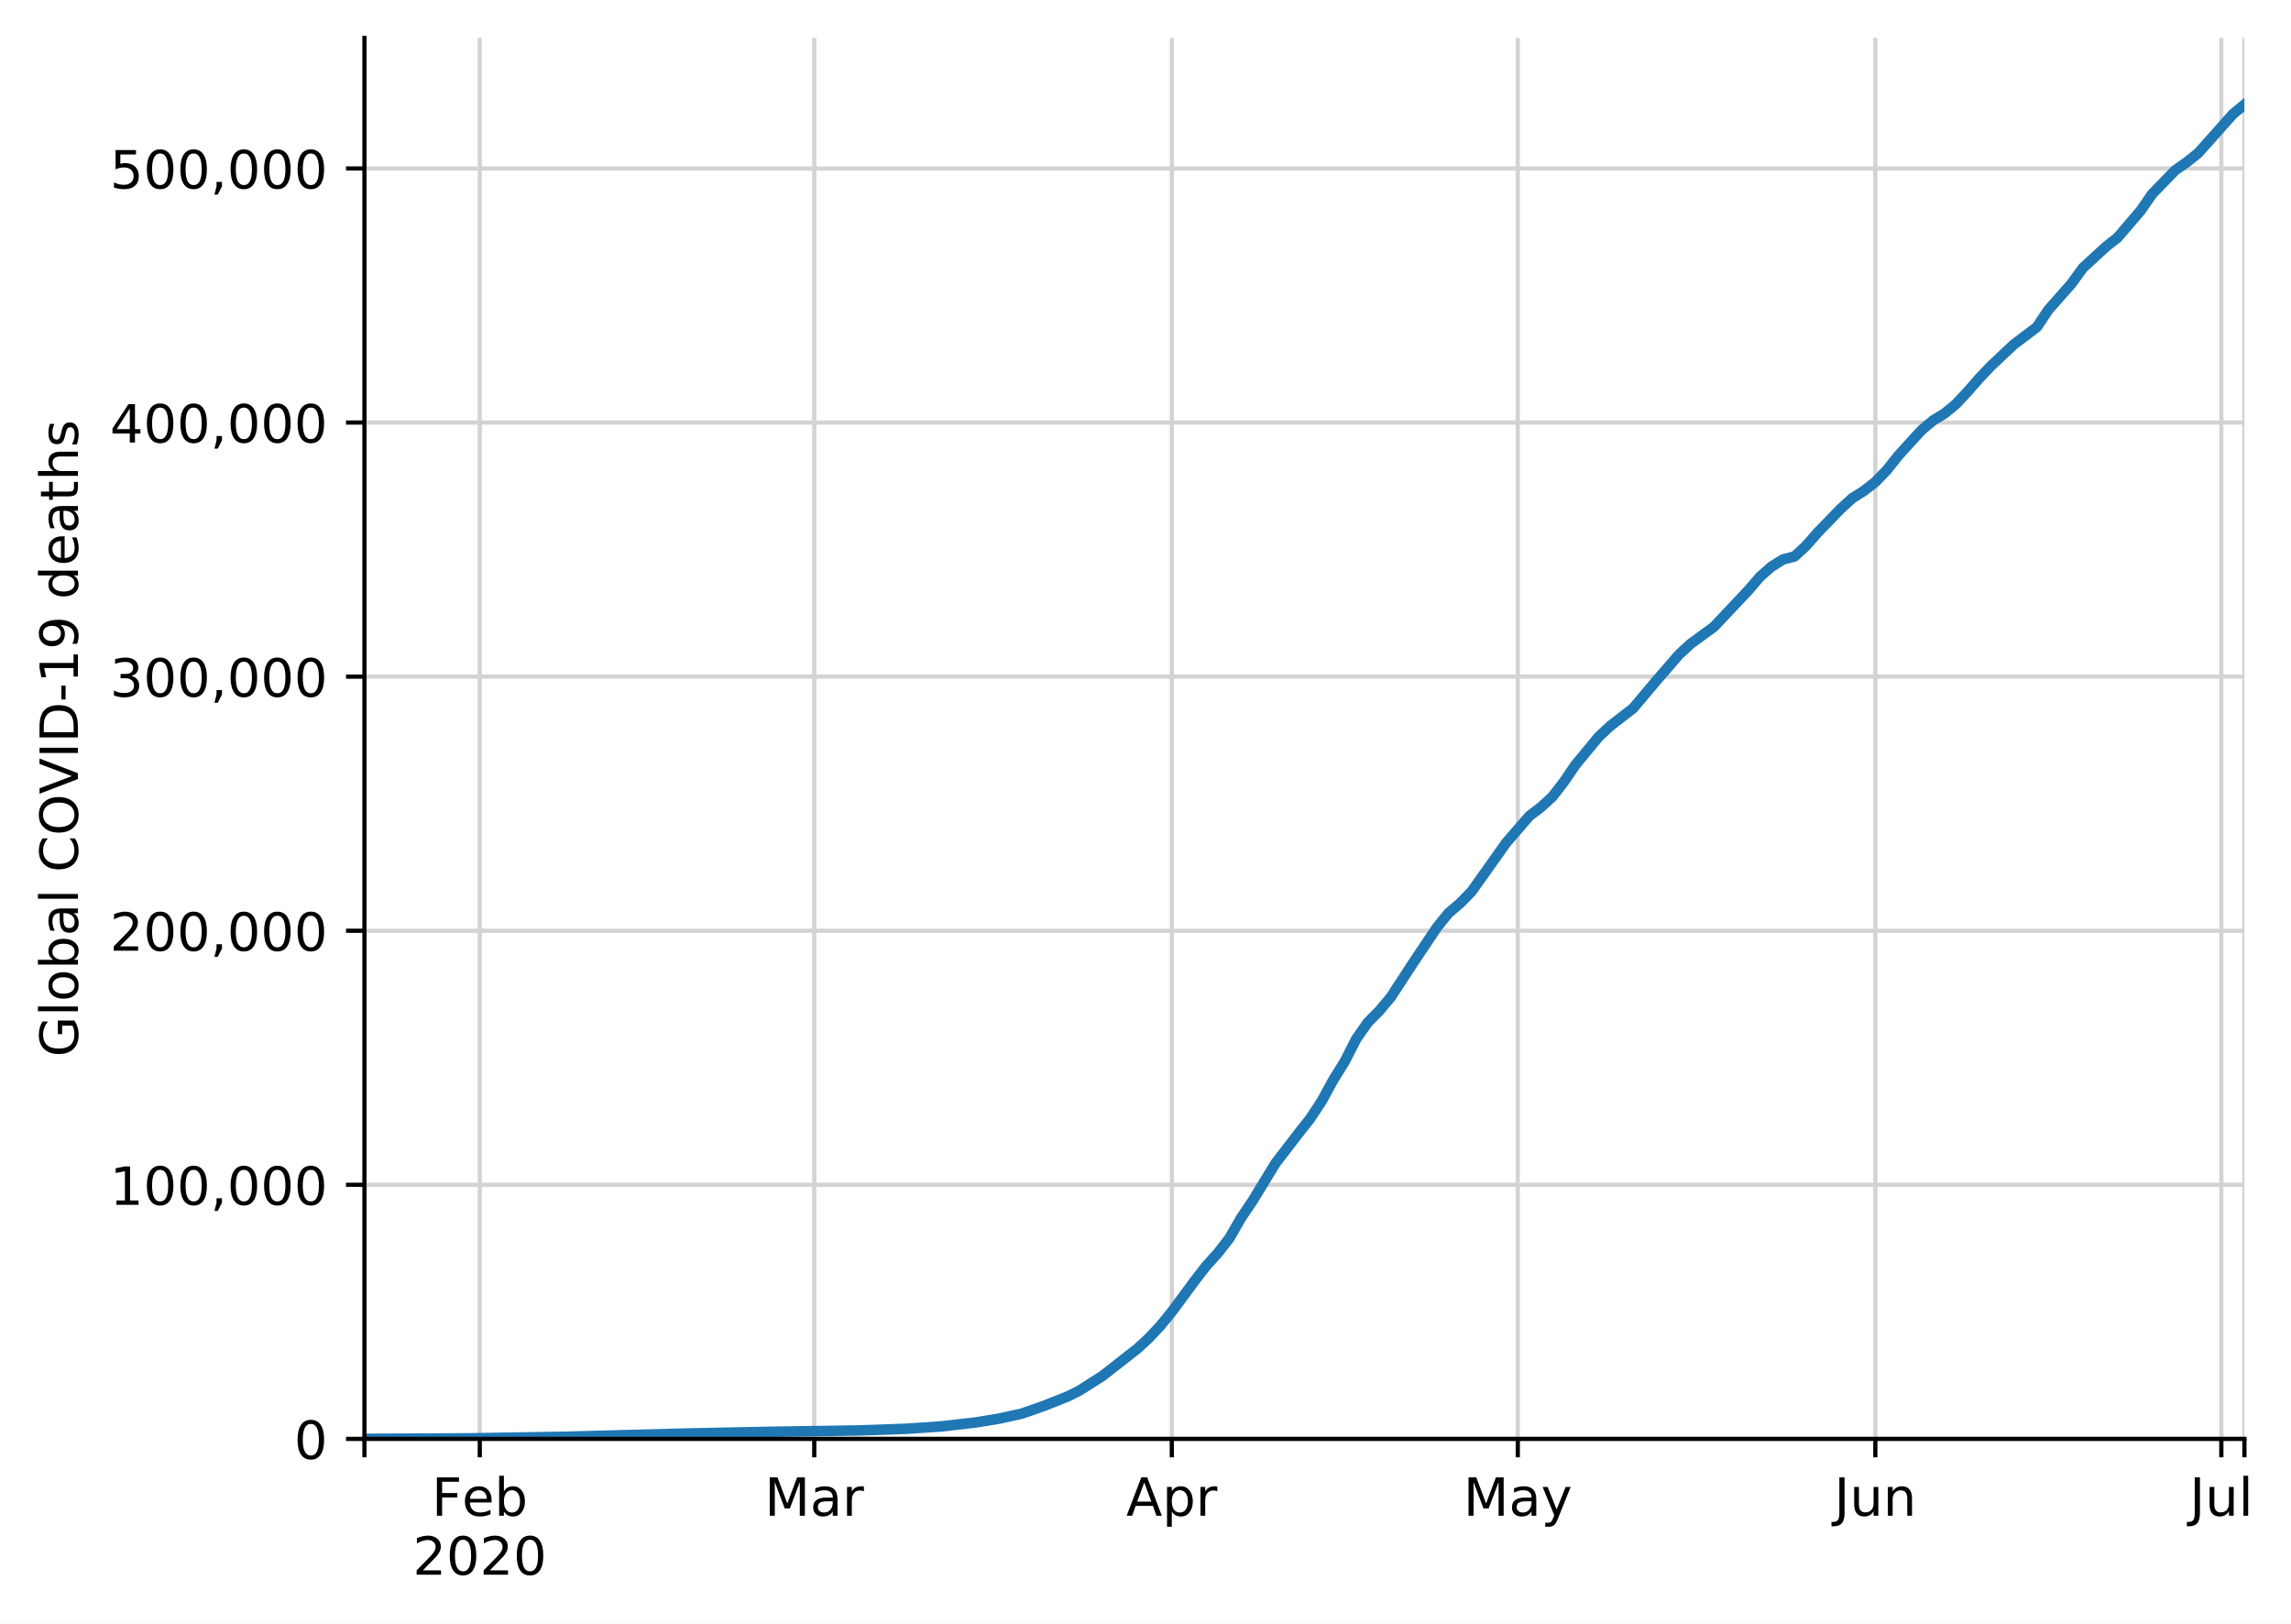
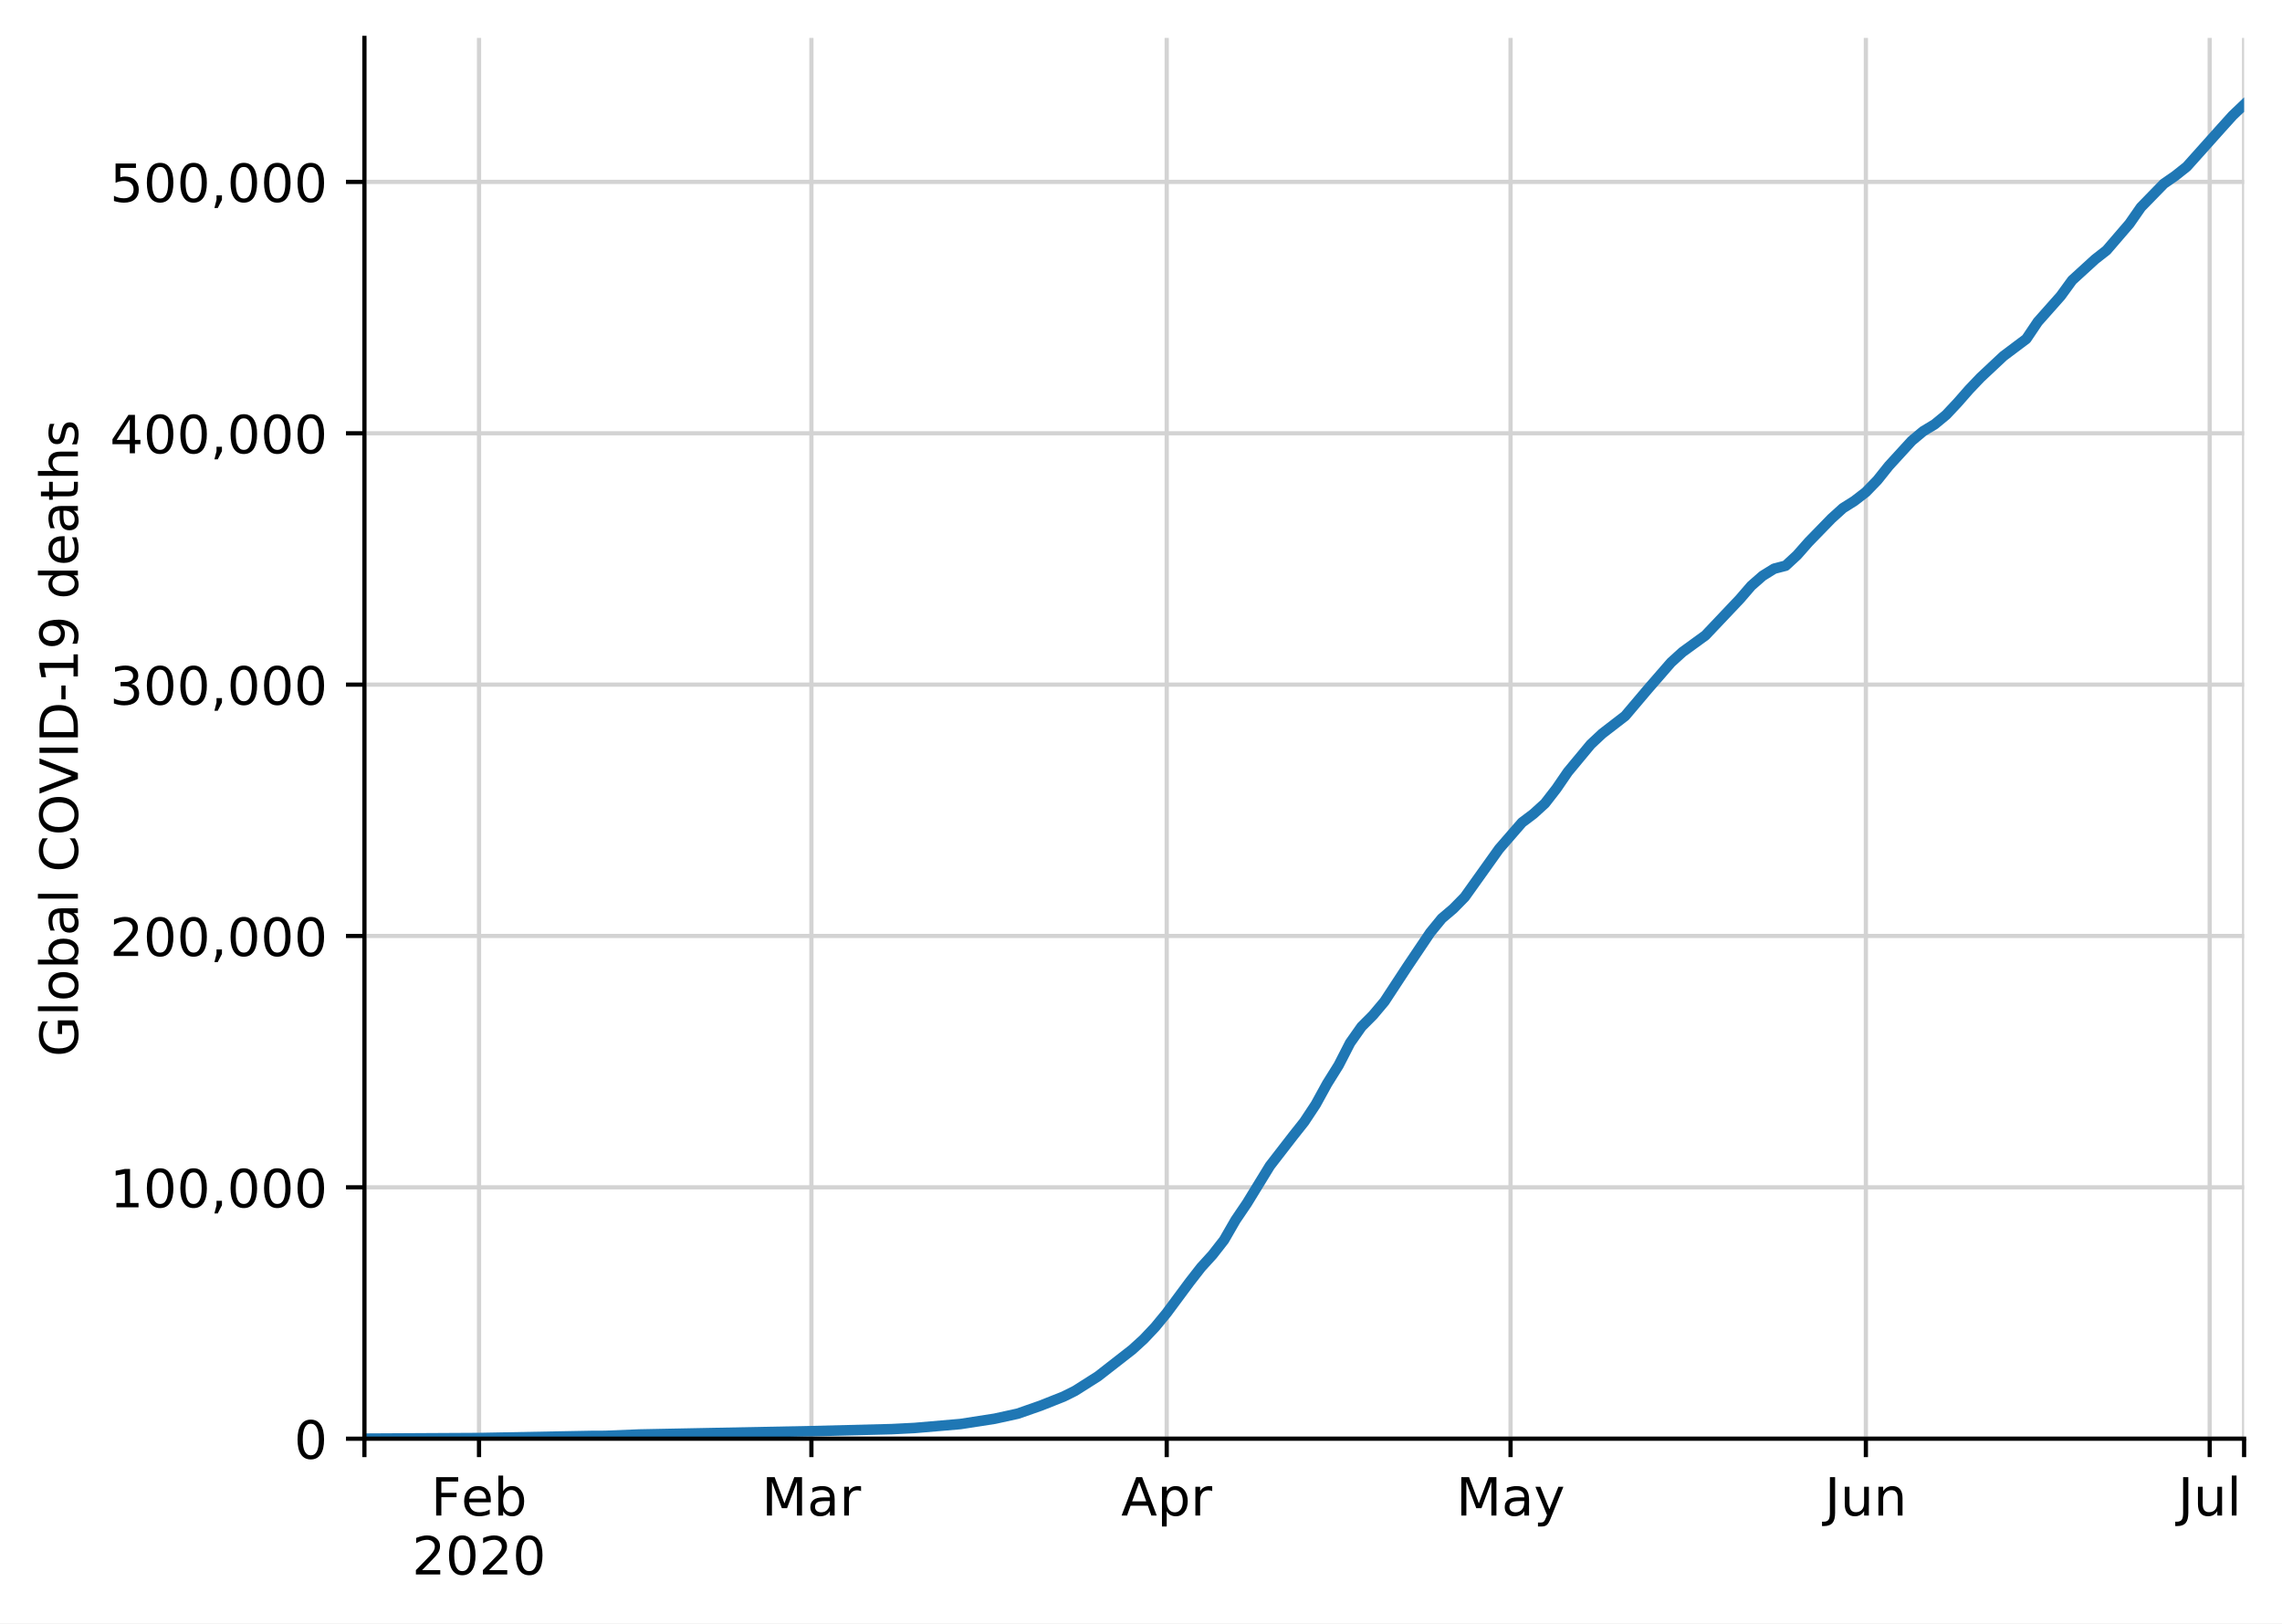
- <svg xmlns="http://www.w3.org/2000/svg" xmlns:xlink="http://www.w3.org/1999/xlink" height="308.388pt" version="1.1" viewBox="0 0 435.202 308.388" width="435.202pt">
+ <svg xmlns="http://www.w3.org/2000/svg" xmlns:xlink="http://www.w3.org/1999/xlink" height="308.388pt" version="1.1" viewBox="0 0 433.551 308.388" width="433.551pt">
  <defs>
    <style type="text/css">
*{stroke-linecap:butt;stroke-linejoin:round;}
  </style>
  </defs>
  <g id="figure_1">
    <g id="patch_1">
-       <path d="M 0 308.388  L 435.202 308.388  L 435.202 0  L 0 0  z " style="fill:#ffffff;" />
+       <path d="M 0 308.388  L 433.551 308.388  L 433.551 0  L 0 0  z " style="fill:#ffffff;" />
    </g>
    <g id="axes_1">
      <g id="patch_2">
        <path d="M 69.231 273.312  L 426.351 273.312  L 426.351 7.2  L 69.231 7.2  z " style="fill:#ffffff;" />
      </g>
      <g id="matplotlib.axis_1">
        <g id="xtick_1">
          <g id="line2d_1">
-             <path clip-path="url(#p820105aea8)" d="M 69.231 273.312  L 69.231 7.2  " style="fill:none;stroke:#d3d3d3;stroke-linecap:square;stroke-width:0.8;" />
+             <path clip-path="url(#p8b5149c4a7)" d="M 69.231 273.312  L 69.231 7.2  " style="fill:none;stroke:#d3d3d3;stroke-linecap:square;stroke-width:0.8;" />
          </g>
          <g id="line2d_2">
            <defs>
-               <path d="M 0 0  L 0 3.5  " id="m3978466196" style="stroke:#000000;stroke-width:0.8;" />
-             </defs>
-             <g>
-               <use style="stroke:#000000;stroke-width:0.8;" x="69.231" xlink:href="#m3978466196" y="273.312" />
+               <path d="M 0 0  L 0 3.5  " id="m078e3b59ef" style="stroke:#000000;stroke-width:0.8;" />
+             </defs>
+             <g>
+               <use style="stroke:#000000;stroke-width:0.8;" x="69.231" xlink:href="#m078e3b59ef" y="273.312" />
            </g>
          </g>
        </g>
        <g id="xtick_2">
          <g id="line2d_3">
-             <path clip-path="url(#p820105aea8)" d="M 91.14 273.312  L 91.14 7.2  " style="fill:none;stroke:#d3d3d3;stroke-linecap:square;stroke-width:0.8;" />
+             <path clip-path="url(#p8b5149c4a7)" d="M 91.007 273.312  L 91.007 7.2  " style="fill:none;stroke:#d3d3d3;stroke-linecap:square;stroke-width:0.8;" />
          </g>
          <g id="line2d_4">
            <g>
-               <use style="stroke:#000000;stroke-width:0.8;" x="91.14" xlink:href="#m3978466196" y="273.312" />
+               <use style="stroke:#000000;stroke-width:0.8;" x="91.007" xlink:href="#m078e3b59ef" y="273.312" />
            </g>
          </g>
          <g id="text_1">
            <defs>
              <path d="M 9.812 72.906  L 51.703 72.906  L 51.703 64.594  L 19.672 64.594  L 19.672 43.109  L 48.578 43.109  L 48.578 34.812  L 19.672 34.812  L 19.672 0  L 9.812 0  z " id="DejaVuSans-70" />
              <path d="M 56.203 29.594  L 56.203 25.203  L 14.891 25.203  Q 15.484 15.922 20.484 11.062  Q 25.484 6.203 34.422 6.203  Q 39.594 6.203 44.453 7.469  Q 49.312 8.734 54.109 11.281  L 54.109 2.781  Q 49.266 0.734 44.188 -0.344  Q 39.109 -1.422 33.891 -1.422  Q 20.797 -1.422 13.156 6.188  Q 5.516 13.812 5.516 26.812  Q 5.516 40.234 12.766 48.109  Q 20.016 56 32.328 56  Q 43.359 56 49.781 48.891  Q 56.203 41.797 56.203 29.594  z M 47.219 32.234  Q 47.125 39.594 43.094 43.984  Q 39.062 48.391 32.422 48.391  Q 24.906 48.391 20.391 44.141  Q 15.875 39.891 15.188 32.172  z " id="DejaVuSans-101" />
              <path d="M 48.688 27.297  Q 48.688 37.203 44.609 42.844  Q 40.531 48.484 33.406 48.484  Q 26.266 48.484 22.188 42.844  Q 18.109 37.203 18.109 27.297  Q 18.109 17.391 22.188 11.75  Q 26.266 6.109 33.406 6.109  Q 40.531 6.109 44.609 11.75  Q 48.688 17.391 48.688 27.297  z M 18.109 46.391  Q 20.953 51.266 25.266 53.625  Q 29.594 56 35.594 56  Q 45.562 56 51.781 48.094  Q 58.016 40.188 58.016 27.297  Q 58.016 14.406 51.781 6.484  Q 45.562 -1.422 35.594 -1.422  Q 29.594 -1.422 25.266 0.953  Q 20.953 3.328 18.109 8.203  L 18.109 0  L 9.078 0  L 9.078 75.984  L 18.109 75.984  z " id="DejaVuSans-98" />
            </defs>
-             <g transform="translate(82.0178 287.9104)scale(0.1 -0.1)">
+             <g transform="translate(81.8842 287.9104)scale(0.1 -0.1)">
              <use xlink:href="#DejaVuSans-70" />
              <use x="57.441" xlink:href="#DejaVuSans-101" />
              <use x="118.965" xlink:href="#DejaVuSans-98" />
            </g>
            <defs>
              <path d="M 19.188 8.297  L 53.609 8.297  L 53.609 0  L 7.328 0  L 7.328 8.297  Q 12.938 14.109 22.625 23.891  Q 32.328 33.688 34.812 36.531  Q 39.547 41.844 41.422 45.531  Q 43.312 49.219 43.312 52.781  Q 43.312 58.594 39.234 62.25  Q 35.156 65.922 28.609 65.922  Q 23.969 65.922 18.812 64.312  Q 13.672 62.703 7.812 59.422  L 7.812 69.391  Q 13.766 71.781 18.938 73  Q 24.125 74.219 28.422 74.219  Q 39.75 74.219 46.484 68.547  Q 53.219 62.891 53.219 53.422  Q 53.219 48.922 51.531 44.891  Q 49.859 40.875 45.406 35.406  Q 44.188 33.984 37.641 27.219  Q 31.109 20.453 19.188 8.297  z " id="DejaVuSans-50" />
              <path d="M 31.781 66.406  Q 24.172 66.406 20.328 58.906  Q 16.5 51.422 16.5 36.375  Q 16.5 21.391 20.328 13.891  Q 24.172 6.391 31.781 6.391  Q 39.453 6.391 43.281 13.891  Q 47.125 21.391 47.125 36.375  Q 47.125 51.422 43.281 58.906  Q 39.453 66.406 31.781 66.406  z M 31.781 74.219  Q 44.047 74.219 50.516 64.516  Q 56.984 54.828 56.984 36.375  Q 56.984 17.969 50.516 8.266  Q 44.047 -1.422 31.781 -1.422  Q 19.531 -1.422 13.062 8.266  Q 6.594 17.969 6.594 36.375  Q 6.594 54.828 13.062 64.516  Q 19.531 74.219 31.781 74.219  z " id="DejaVuSans-48" />
            </defs>
-             <g transform="translate(78.41545 299.1082)scale(0.1 -0.1)">
+             <g transform="translate(78.28186 299.1082)scale(0.1 -0.1)">
              <use xlink:href="#DejaVuSans-50" />
              <use x="63.623" xlink:href="#DejaVuSans-48" />
              <use x="127.246" xlink:href="#DejaVuSans-50" />
              <use x="190.869" xlink:href="#DejaVuSans-48" />
            </g>
          </g>
        </g>
        <g id="xtick_3">
          <g id="line2d_5">
-             <path clip-path="url(#p820105aea8)" d="M 154.677 273.312  L 154.677 7.2  " style="fill:none;stroke:#d3d3d3;stroke-linecap:square;stroke-width:0.8;" />
+             <path clip-path="url(#p8b5149c4a7)" d="M 154.156 273.312  L 154.156 7.2  " style="fill:none;stroke:#d3d3d3;stroke-linecap:square;stroke-width:0.8;" />
          </g>
          <g id="line2d_6">
            <g>
-               <use style="stroke:#000000;stroke-width:0.8;" x="154.677" xlink:href="#m3978466196" y="273.312" />
+               <use style="stroke:#000000;stroke-width:0.8;" x="154.156" xlink:href="#m078e3b59ef" y="273.312" />
            </g>
          </g>
          <g id="text_2">
            <defs>
              <path d="M 9.812 72.906  L 24.516 72.906  L 43.109 23.297  L 61.812 72.906  L 76.516 72.906  L 76.516 0  L 66.891 0  L 66.891 64.016  L 48.094 14.016  L 38.188 14.016  L 19.391 64.016  L 19.391 0  L 9.812 0  z " id="DejaVuSans-77" />
              <path d="M 34.281 27.484  Q 23.391 27.484 19.188 25  Q 14.984 22.516 14.984 16.5  Q 14.984 11.719 18.141 8.906  Q 21.297 6.109 26.703 6.109  Q 34.188 6.109 38.703 11.406  Q 43.219 16.703 43.219 25.484  L 43.219 27.484  z M 52.203 31.203  L 52.203 0  L 43.219 0  L 43.219 8.297  Q 40.141 3.328 35.547 0.953  Q 30.953 -1.422 24.312 -1.422  Q 15.922 -1.422 10.953 3.297  Q 6 8.016 6 15.922  Q 6 25.141 12.172 29.828  Q 18.359 34.516 30.609 34.516  L 43.219 34.516  L 43.219 35.406  Q 43.219 41.609 39.141 45  Q 35.062 48.391 27.688 48.391  Q 23 48.391 18.547 47.266  Q 14.109 46.141 10.016 43.891  L 10.016 52.203  Q 14.938 54.109 19.578 55.047  Q 24.219 56 28.609 56  Q 40.484 56 46.344 49.844  Q 52.203 43.703 52.203 31.203  z " id="DejaVuSans-97" />
              <path d="M 41.109 46.297  Q 39.594 47.172 37.812 47.578  Q 36.031 48 33.891 48  Q 26.266 48 22.188 43.047  Q 18.109 38.094 18.109 28.812  L 18.109 0  L 9.078 0  L 9.078 54.688  L 18.109 54.688  L 18.109 46.188  Q 20.953 51.172 25.484 53.578  Q 30.031 56 36.531 56  Q 37.453 56 38.578 55.875  Q 39.703 55.766 41.062 55.516  z " id="DejaVuSans-114" />
            </defs>
-             <g transform="translate(145.2435 287.9104)scale(0.1 -0.1)">
+             <g transform="translate(144.7225 287.9104)scale(0.1 -0.1)">
              <use xlink:href="#DejaVuSans-77" />
              <use x="86.279" xlink:href="#DejaVuSans-97" />
              <use x="147.559" xlink:href="#DejaVuSans-114" />
            </g>
          </g>
        </g>
        <g id="xtick_4">
          <g id="line2d_7">
-             <path clip-path="url(#p820105aea8)" d="M 222.596 273.312  L 222.596 7.2  " style="fill:none;stroke:#d3d3d3;stroke-linecap:square;stroke-width:0.8;" />
+             <path clip-path="url(#p8b5149c4a7)" d="M 221.661 273.312  L 221.661 7.2  " style="fill:none;stroke:#d3d3d3;stroke-linecap:square;stroke-width:0.8;" />
          </g>
          <g id="line2d_8">
            <g>
-               <use style="stroke:#000000;stroke-width:0.8;" x="222.596" xlink:href="#m3978466196" y="273.312" />
+               <use style="stroke:#000000;stroke-width:0.8;" x="221.661" xlink:href="#m078e3b59ef" y="273.312" />
            </g>
          </g>
          <g id="text_3">
            <defs>
              <path d="M 34.188 63.188  L 20.797 26.906  L 47.609 26.906  z M 28.609 72.906  L 39.797 72.906  L 67.578 0  L 57.328 0  L 50.688 18.703  L 17.828 18.703  L 11.188 0  L 0.781 0  z " id="DejaVuSans-65" />
              <path d="M 18.109 8.203  L 18.109 -20.797  L 9.078 -20.797  L 9.078 54.688  L 18.109 54.688  L 18.109 46.391  Q 20.953 51.266 25.266 53.625  Q 29.594 56 35.594 56  Q 45.562 56 51.781 48.094  Q 58.016 40.188 58.016 27.297  Q 58.016 14.406 51.781 6.484  Q 45.562 -1.422 35.594 -1.422  Q 29.594 -1.422 25.266 0.953  Q 20.953 3.328 18.109 8.203  z M 48.688 27.297  Q 48.688 37.203 44.609 42.844  Q 40.531 48.484 33.406 48.484  Q 26.266 48.484 22.188 42.844  Q 18.109 37.203 18.109 27.297  Q 18.109 17.391 22.188 11.75  Q 26.266 6.109 33.406 6.109  Q 40.531 6.109 44.609 11.75  Q 48.688 17.391 48.688 27.297  z " id="DejaVuSans-112" />
            </defs>
-             <g transform="translate(213.9457 287.9104)scale(0.1 -0.1)">
+             <g transform="translate(213.0105 287.9104)scale(0.1 -0.1)">
              <use xlink:href="#DejaVuSans-65" />
              <use x="68.408" xlink:href="#DejaVuSans-112" />
              <use x="131.885" xlink:href="#DejaVuSans-114" />
            </g>
          </g>
        </g>
        <g id="xtick_5">
          <g id="line2d_9">
-             <path clip-path="url(#p820105aea8)" d="M 288.323 273.312  L 288.323 7.2  " style="fill:none;stroke:#d3d3d3;stroke-linecap:square;stroke-width:0.8;" />
+             <path clip-path="url(#p8b5149c4a7)" d="M 286.987 273.312  L 286.987 7.2  " style="fill:none;stroke:#d3d3d3;stroke-linecap:square;stroke-width:0.8;" />
          </g>
          <g id="line2d_10">
            <g>
-               <use style="stroke:#000000;stroke-width:0.8;" x="288.323" xlink:href="#m3978466196" y="273.312" />
+               <use style="stroke:#000000;stroke-width:0.8;" x="286.987" xlink:href="#m078e3b59ef" y="273.312" />
            </g>
          </g>
          <g id="text_4">
            <defs>
              <path d="M 32.172 -5.078  Q 28.375 -14.844 24.75 -17.812  Q 21.141 -20.797 15.094 -20.797  L 7.906 -20.797  L 7.906 -13.281  L 13.188 -13.281  Q 16.891 -13.281 18.938 -11.516  Q 21 -9.766 23.484 -3.219  L 25.094 0.875  L 2.984 54.688  L 12.5 54.688  L 29.594 11.922  L 46.688 54.688  L 56.203 54.688  z " id="DejaVuSans-121" />
            </defs>
-             <g transform="translate(277.9858 287.9104)scale(0.1 -0.1)">
+             <g transform="translate(276.6498 287.9104)scale(0.1 -0.1)">
              <use xlink:href="#DejaVuSans-77" />
              <use x="86.279" xlink:href="#DejaVuSans-97" />
              <use x="147.559" xlink:href="#DejaVuSans-121" />
            </g>
          </g>
        </g>
        <g id="xtick_6">
          <g id="line2d_11">
-             <path clip-path="url(#p820105aea8)" d="M 356.242 273.312  L 356.242 7.2  " style="fill:none;stroke:#d3d3d3;stroke-linecap:square;stroke-width:0.8;" />
+             <path clip-path="url(#p8b5149c4a7)" d="M 354.492 273.312  L 354.492 7.2  " style="fill:none;stroke:#d3d3d3;stroke-linecap:square;stroke-width:0.8;" />
          </g>
          <g id="line2d_12">
            <g>
-               <use style="stroke:#000000;stroke-width:0.8;" x="356.242" xlink:href="#m3978466196" y="273.312" />
+               <use style="stroke:#000000;stroke-width:0.8;" x="354.492" xlink:href="#m078e3b59ef" y="273.312" />
            </g>
          </g>
          <g id="text_5">
            <defs>
              <path d="M 9.812 72.906  L 19.672 72.906  L 19.672 5.078  Q 19.672 -8.109 14.672 -14.062  Q 9.672 -20.016 -1.422 -20.016  L -5.172 -20.016  L -5.172 -11.719  L -2.094 -11.719  Q 4.438 -11.719 7.125 -8.047  Q 9.812 -4.391 9.812 5.078  z " id="DejaVuSans-74" />
              <path d="M 8.5 21.578  L 8.5 54.688  L 17.484 54.688  L 17.484 21.922  Q 17.484 14.156 20.5 10.266  Q 23.531 6.391 29.594 6.391  Q 36.859 6.391 41.078 11.031  Q 45.312 15.672 45.312 23.688  L 45.312 54.688  L 54.297 54.688  L 54.297 0  L 45.312 0  L 45.312 8.406  Q 42.047 3.422 37.719 1  Q 33.406 -1.422 27.688 -1.422  Q 18.266 -1.422 13.375 4.438  Q 8.5 10.297 8.5 21.578  z M 31.109 56  z " id="DejaVuSans-117" />
              <path d="M 54.891 33.016  L 54.891 0  L 45.906 0  L 45.906 32.719  Q 45.906 40.484 42.875 44.328  Q 39.844 48.188 33.797 48.188  Q 26.516 48.188 22.312 43.547  Q 18.109 38.922 18.109 30.906  L 18.109 0  L 9.078 0  L 9.078 54.688  L 18.109 54.688  L 18.109 46.188  Q 21.344 51.125 25.703 53.562  Q 30.078 56 35.797 56  Q 45.219 56 50.047 50.172  Q 54.891 44.344 54.891 33.016  z " id="DejaVuSans-110" />
            </defs>
-             <g transform="translate(348.4293 287.9104)scale(0.1 -0.1)">
+             <g transform="translate(346.6792 287.9104)scale(0.1 -0.1)">
              <use xlink:href="#DejaVuSans-74" />
              <use x="29.492" xlink:href="#DejaVuSans-117" />
              <use x="92.871" xlink:href="#DejaVuSans-110" />
            </g>
          </g>
        </g>
        <g id="xtick_7">
          <g id="line2d_13">
-             <path clip-path="url(#p820105aea8)" d="M 421.969 273.312  L 421.969 7.2  " style="fill:none;stroke:#d3d3d3;stroke-linecap:square;stroke-width:0.8;" />
+             <path clip-path="url(#p8b5149c4a7)" d="M 419.819 273.312  L 419.819 7.2  " style="fill:none;stroke:#d3d3d3;stroke-linecap:square;stroke-width:0.8;" />
          </g>
          <g id="line2d_14">
            <g>
-               <use style="stroke:#000000;stroke-width:0.8;" x="421.969" xlink:href="#m3978466196" y="273.312" />
+               <use style="stroke:#000000;stroke-width:0.8;" x="419.819" xlink:href="#m078e3b59ef" y="273.312" />
            </g>
          </g>
          <g id="text_6">
            <defs>
              <path d="M 9.422 75.984  L 18.406 75.984  L 18.406 0  L 9.422 0  z " id="DejaVuSans-108" />
            </defs>
-             <g transform="translate(415.9366 287.9104)scale(0.1 -0.1)">
+             <g transform="translate(413.7858 287.9104)scale(0.1 -0.1)">
              <use xlink:href="#DejaVuSans-74" />
              <use x="29.492" xlink:href="#DejaVuSans-117" />
              <use x="92.871" xlink:href="#DejaVuSans-108" />
            </g>
          </g>
        </g>
        <g id="xtick_8">
          <g id="line2d_15">
-             <path clip-path="url(#p820105aea8)" d="M 426.351 273.312  L 426.351 7.2  " style="fill:none;stroke:#d3d3d3;stroke-linecap:square;stroke-width:0.8;" />
+             <path clip-path="url(#p8b5149c4a7)" d="M 426.351 273.312  L 426.351 7.2  " style="fill:none;stroke:#d3d3d3;stroke-linecap:square;stroke-width:0.8;" />
          </g>
          <g id="line2d_16">
            <g>
-               <use style="stroke:#000000;stroke-width:0.8;" x="426.351" xlink:href="#m3978466196" y="273.312" />
+               <use style="stroke:#000000;stroke-width:0.8;" x="426.351" xlink:href="#m078e3b59ef" y="273.312" />
            </g>
          </g>
        </g>
      </g>
      <g id="matplotlib.axis_2">
        <g id="ytick_1">
          <g id="line2d_17">
-             <path clip-path="url(#p820105aea8)" d="M 69.231 273.312  L 426.351 273.312  " style="fill:none;stroke:#d3d3d3;stroke-linecap:square;stroke-width:0.8;" />
+             <path clip-path="url(#p8b5149c4a7)" d="M 69.231 273.312  L 426.351 273.312  " style="fill:none;stroke:#d3d3d3;stroke-linecap:square;stroke-width:0.8;" />
          </g>
          <g id="line2d_18">
            <defs>
-               <path d="M 0 0  L -3.5 0  " id="m3b674dc7f9" style="stroke:#000000;stroke-width:0.8;" />
-             </defs>
-             <g>
-               <use style="stroke:#000000;stroke-width:0.8;" x="69.231" xlink:href="#m3b674dc7f9" y="273.312" />
+               <path d="M 0 0  L -3.5 0  " id="mba9bd4e1bb" style="stroke:#000000;stroke-width:0.8;" />
+             </defs>
+             <g>
+               <use style="stroke:#000000;stroke-width:0.8;" x="69.231" xlink:href="#mba9bd4e1bb" y="273.312" />
            </g>
          </g>
          <g id="text_7">
            <g transform="translate(55.86875 277.1112)scale(0.1 -0.1)">
              <use xlink:href="#DejaVuSans-48" />
            </g>
          </g>
        </g>
        <g id="ytick_2">
          <g id="line2d_19">
-             <path clip-path="url(#p820105aea8)" d="M 69.231 225.049  L 426.351 225.049  " style="fill:none;stroke:#d3d3d3;stroke-linecap:square;stroke-width:0.8;" />
+             <path clip-path="url(#p8b5149c4a7)" d="M 69.231 225.561  L 426.351 225.561  " style="fill:none;stroke:#d3d3d3;stroke-linecap:square;stroke-width:0.8;" />
          </g>
          <g id="line2d_20">
            <g>
-               <use style="stroke:#000000;stroke-width:0.8;" x="69.231" xlink:href="#m3b674dc7f9" y="225.049" />
+               <use style="stroke:#000000;stroke-width:0.8;" x="69.231" xlink:href="#mba9bd4e1bb" y="225.561" />
            </g>
          </g>
          <g id="text_8">
            <defs>
              <path d="M 12.406 8.297  L 28.516 8.297  L 28.516 63.922  L 10.984 60.406  L 10.984 69.391  L 28.422 72.906  L 38.281 72.906  L 38.281 8.297  L 54.391 8.297  L 54.391 0  L 12.406 0  z " id="DejaVuSans-49" />
              <path d="M 11.719 12.406  L 22.016 12.406  L 22.016 4  L 14.016 -11.625  L 7.719 -11.625  L 11.719 4  z " id="DejaVuSans-44" />
            </defs>
-             <g transform="translate(20.87813 228.848)scale(0.1 -0.1)">
+             <g transform="translate(20.87813 229.3602)scale(0.1 -0.1)">
              <use xlink:href="#DejaVuSans-49" />
              <use x="63.623" xlink:href="#DejaVuSans-48" />
              <use x="127.246" xlink:href="#DejaVuSans-48" />
              <use x="190.869" xlink:href="#DejaVuSans-44" />
              <use x="222.656" xlink:href="#DejaVuSans-48" />
              <use x="286.279" xlink:href="#DejaVuSans-48" />
              <use x="349.902" xlink:href="#DejaVuSans-48" />
            </g>
          </g>
        </g>
        <g id="ytick_3">
          <g id="line2d_21">
-             <path clip-path="url(#p820105aea8)" d="M 69.231 176.786  L 426.351 176.786  " style="fill:none;stroke:#d3d3d3;stroke-linecap:square;stroke-width:0.8;" />
+             <path clip-path="url(#p8b5149c4a7)" d="M 69.231 177.81  L 426.351 177.81  " style="fill:none;stroke:#d3d3d3;stroke-linecap:square;stroke-width:0.8;" />
          </g>
          <g id="line2d_22">
            <g>
-               <use style="stroke:#000000;stroke-width:0.8;" x="69.231" xlink:href="#m3b674dc7f9" y="176.786" />
+               <use style="stroke:#000000;stroke-width:0.8;" x="69.231" xlink:href="#mba9bd4e1bb" y="177.81" />
            </g>
          </g>
          <g id="text_9">
-             <g transform="translate(20.87813 180.5847)scale(0.1 -0.1)">
+             <g transform="translate(20.87813 181.6092)scale(0.1 -0.1)">
              <use xlink:href="#DejaVuSans-50" />
              <use x="63.623" xlink:href="#DejaVuSans-48" />
              <use x="127.246" xlink:href="#DejaVuSans-48" />
              <use x="190.869" xlink:href="#DejaVuSans-44" />
              <use x="222.656" xlink:href="#DejaVuSans-48" />
              <use x="286.279" xlink:href="#DejaVuSans-48" />
              <use x="349.902" xlink:href="#DejaVuSans-48" />
            </g>
          </g>
        </g>
        <g id="ytick_4">
          <g id="line2d_23">
-             <path clip-path="url(#p820105aea8)" d="M 69.231 128.522  L 426.351 128.522  " style="fill:none;stroke:#d3d3d3;stroke-linecap:square;stroke-width:0.8;" />
+             <path clip-path="url(#p8b5149c4a7)" d="M 69.231 130.059  L 426.351 130.059  " style="fill:none;stroke:#d3d3d3;stroke-linecap:square;stroke-width:0.8;" />
          </g>
          <g id="line2d_24">
            <g>
-               <use style="stroke:#000000;stroke-width:0.8;" x="69.231" xlink:href="#m3b674dc7f9" y="128.522" />
+               <use style="stroke:#000000;stroke-width:0.8;" x="69.231" xlink:href="#mba9bd4e1bb" y="130.059" />
            </g>
          </g>
          <g id="text_10">
            <defs>
              <path d="M 40.578 39.312  Q 47.656 37.797 51.625 33  Q 55.609 28.219 55.609 21.188  Q 55.609 10.406 48.188 4.484  Q 40.766 -1.422 27.094 -1.422  Q 22.516 -1.422 17.656 -0.516  Q 12.797 0.391 7.625 2.203  L 7.625 11.719  Q 11.719 9.328 16.594 8.109  Q 21.484 6.891 26.812 6.891  Q 36.078 6.891 40.938 10.547  Q 45.797 14.203 45.797 21.188  Q 45.797 27.641 41.281 31.266  Q 36.766 34.906 28.719 34.906  L 20.219 34.906  L 20.219 43.016  L 29.109 43.016  Q 36.375 43.016 40.234 45.922  Q 44.094 48.828 44.094 54.297  Q 44.094 59.906 40.109 62.906  Q 36.141 65.922 28.719 65.922  Q 24.656 65.922 20.016 65.031  Q 15.375 64.156 9.812 62.312  L 9.812 71.094  Q 15.438 72.656 20.344 73.438  Q 25.25 74.219 29.594 74.219  Q 40.828 74.219 47.359 69.109  Q 53.906 64.016 53.906 55.328  Q 53.906 49.266 50.438 45.094  Q 46.969 40.922 40.578 39.312  z " id="DejaVuSans-51" />
            </defs>
-             <g transform="translate(20.87813 132.3215)scale(0.1 -0.1)">
+             <g transform="translate(20.87813 133.8582)scale(0.1 -0.1)">
              <use xlink:href="#DejaVuSans-51" />
              <use x="63.623" xlink:href="#DejaVuSans-48" />
              <use x="127.246" xlink:href="#DejaVuSans-48" />
              <use x="190.869" xlink:href="#DejaVuSans-44" />
              <use x="222.656" xlink:href="#DejaVuSans-48" />
              <use x="286.279" xlink:href="#DejaVuSans-48" />
              <use x="349.902" xlink:href="#DejaVuSans-48" />
            </g>
          </g>
        </g>
        <g id="ytick_5">
          <g id="line2d_25">
-             <path clip-path="url(#p820105aea8)" d="M 69.231 80.259  L 426.351 80.259  " style="fill:none;stroke:#d3d3d3;stroke-linecap:square;stroke-width:0.8;" />
+             <path clip-path="url(#p8b5149c4a7)" d="M 69.231 82.308  L 426.351 82.308  " style="fill:none;stroke:#d3d3d3;stroke-linecap:square;stroke-width:0.8;" />
          </g>
          <g id="line2d_26">
            <g>
-               <use style="stroke:#000000;stroke-width:0.8;" x="69.231" xlink:href="#m3b674dc7f9" y="80.259" />
+               <use style="stroke:#000000;stroke-width:0.8;" x="69.231" xlink:href="#mba9bd4e1bb" y="82.308" />
            </g>
          </g>
          <g id="text_11">
            <defs>
              <path d="M 37.797 64.312  L 12.891 25.391  L 37.797 25.391  z M 35.203 72.906  L 47.609 72.906  L 47.609 25.391  L 58.016 25.391  L 58.016 17.188  L 47.609 17.188  L 47.609 0  L 37.797 0  L 37.797 17.188  L 4.891 17.188  L 4.891 26.703  z " id="DejaVuSans-52" />
            </defs>
-             <g transform="translate(20.87813 84.05827)scale(0.1 -0.1)">
+             <g transform="translate(20.87813 86.10719)scale(0.1 -0.1)">
              <use xlink:href="#DejaVuSans-52" />
              <use x="63.623" xlink:href="#DejaVuSans-48" />
              <use x="127.246" xlink:href="#DejaVuSans-48" />
              <use x="190.869" xlink:href="#DejaVuSans-44" />
              <use x="222.656" xlink:href="#DejaVuSans-48" />
              <use x="286.279" xlink:href="#DejaVuSans-48" />
              <use x="349.902" xlink:href="#DejaVuSans-48" />
            </g>
          </g>
        </g>
        <g id="ytick_6">
          <g id="line2d_27">
-             <path clip-path="url(#p820105aea8)" d="M 69.231 31.996  L 426.351 31.996  " style="fill:none;stroke:#d3d3d3;stroke-linecap:square;stroke-width:0.8;" />
+             <path clip-path="url(#p8b5149c4a7)" d="M 69.231 34.557  L 426.351 34.557  " style="fill:none;stroke:#d3d3d3;stroke-linecap:square;stroke-width:0.8;" />
          </g>
          <g id="line2d_28">
            <g>
-               <use style="stroke:#000000;stroke-width:0.8;" x="69.231" xlink:href="#m3b674dc7f9" y="31.996" />
+               <use style="stroke:#000000;stroke-width:0.8;" x="69.231" xlink:href="#mba9bd4e1bb" y="34.557" />
            </g>
          </g>
          <g id="text_12">
            <defs>
              <path d="M 10.797 72.906  L 49.516 72.906  L 49.516 64.594  L 19.828 64.594  L 19.828 46.734  Q 21.969 47.469 24.109 47.828  Q 26.266 48.188 28.422 48.188  Q 40.625 48.188 47.75 41.5  Q 54.891 34.812 54.891 23.391  Q 54.891 11.625 47.562 5.094  Q 40.234 -1.422 26.906 -1.422  Q 22.312 -1.422 17.547 -0.641  Q 12.797 0.141 7.719 1.703  L 7.719 11.625  Q 12.109 9.234 16.797 8.062  Q 21.484 6.891 26.703 6.891  Q 35.156 6.891 40.078 11.328  Q 45.016 15.766 45.016 23.391  Q 45.016 31 40.078 35.438  Q 35.156 39.891 26.703 39.891  Q 22.75 39.891 18.812 39.016  Q 14.891 38.141 10.797 36.281  z " id="DejaVuSans-53" />
            </defs>
-             <g transform="translate(20.87813 35.79504)scale(0.1 -0.1)">
+             <g transform="translate(20.87813 38.35618)scale(0.1 -0.1)">
              <use xlink:href="#DejaVuSans-53" />
              <use x="63.623" xlink:href="#DejaVuSans-48" />
              <use x="127.246" xlink:href="#DejaVuSans-48" />
              <use x="190.869" xlink:href="#DejaVuSans-44" />
              <use x="222.656" xlink:href="#DejaVuSans-48" />
              <use x="286.279" xlink:href="#DejaVuSans-48" />
              <use x="349.902" xlink:href="#DejaVuSans-48" />
            </g>
          </g>
        </g>
        <g id="text_13">
          <defs>
            <path d="M 59.516 10.406  L 59.516 29.984  L 43.406 29.984  L 43.406 38.094  L 69.281 38.094  L 69.281 6.781  Q 63.578 2.734 56.688 0.656  Q 49.812 -1.422 42 -1.422  Q 24.906 -1.422 15.25 8.562  Q 5.609 18.562 5.609 36.375  Q 5.609 54.25 15.25 64.234  Q 24.906 74.219 42 74.219  Q 49.125 74.219 55.547 72.453  Q 61.969 70.703 67.391 67.281  L 67.391 56.781  Q 61.922 61.422 55.766 63.766  Q 49.609 66.109 42.828 66.109  Q 29.438 66.109 22.719 58.641  Q 16.016 51.172 16.016 36.375  Q 16.016 21.625 22.719 14.156  Q 29.438 6.688 42.828 6.688  Q 48.047 6.688 52.141 7.594  Q 56.25 8.5 59.516 10.406  z " id="DejaVuSans-71" />
            <path d="M 30.609 48.391  Q 23.391 48.391 19.188 42.75  Q 14.984 37.109 14.984 27.297  Q 14.984 17.484 19.156 11.844  Q 23.344 6.203 30.609 6.203  Q 37.797 6.203 41.984 11.859  Q 46.188 17.531 46.188 27.297  Q 46.188 37.016 41.984 42.703  Q 37.797 48.391 30.609 48.391  z M 30.609 56  Q 42.328 56 49.016 48.375  Q 55.719 40.766 55.719 27.297  Q 55.719 13.875 49.016 6.219  Q 42.328 -1.422 30.609 -1.422  Q 18.844 -1.422 12.172 6.219  Q 5.516 13.875 5.516 27.297  Q 5.516 40.766 12.172 48.375  Q 18.844 56 30.609 56  z " id="DejaVuSans-111" />
            <path id="DejaVuSans-32" />
            <path d="M 64.406 67.281  L 64.406 56.891  Q 59.422 61.531 53.781 63.812  Q 48.141 66.109 41.797 66.109  Q 29.297 66.109 22.656 58.469  Q 16.016 50.828 16.016 36.375  Q 16.016 21.969 22.656 14.328  Q 29.297 6.688 41.797 6.688  Q 48.141 6.688 53.781 8.984  Q 59.422 11.281 64.406 15.922  L 64.406 5.609  Q 59.234 2.094 53.438 0.328  Q 47.656 -1.422 41.219 -1.422  Q 24.656 -1.422 15.125 8.703  Q 5.609 18.844 5.609 36.375  Q 5.609 53.953 15.125 64.078  Q 24.656 74.219 41.219 74.219  Q 47.75 74.219 53.531 72.484  Q 59.328 70.75 64.406 67.281  z " id="DejaVuSans-67" />
            <path d="M 39.406 66.219  Q 28.656 66.219 22.328 58.203  Q 16.016 50.203 16.016 36.375  Q 16.016 22.609 22.328 14.594  Q 28.656 6.594 39.406 6.594  Q 50.141 6.594 56.422 14.594  Q 62.703 22.609 62.703 36.375  Q 62.703 50.203 56.422 58.203  Q 50.141 66.219 39.406 66.219  z M 39.406 74.219  Q 54.734 74.219 63.906 63.938  Q 73.094 53.656 73.094 36.375  Q 73.094 19.141 63.906 8.859  Q 54.734 -1.422 39.406 -1.422  Q 24.031 -1.422 14.812 8.828  Q 5.609 19.094 5.609 36.375  Q 5.609 53.656 14.812 63.938  Q 24.031 74.219 39.406 74.219  z " id="DejaVuSans-79" />
            <path d="M 28.609 0  L 0.781 72.906  L 11.078 72.906  L 34.188 11.531  L 57.328 72.906  L 67.578 72.906  L 39.797 0  z " id="DejaVuSans-86" />
            <path d="M 9.812 72.906  L 19.672 72.906  L 19.672 0  L 9.812 0  z " id="DejaVuSans-73" />
            <path d="M 19.672 64.797  L 19.672 8.109  L 31.594 8.109  Q 46.688 8.109 53.688 14.938  Q 60.688 21.781 60.688 36.531  Q 60.688 51.172 53.688 57.984  Q 46.688 64.797 31.594 64.797  z M 9.812 72.906  L 30.078 72.906  Q 51.266 72.906 61.172 64.094  Q 71.094 55.281 71.094 36.531  Q 71.094 17.672 61.125 8.828  Q 51.172 0 30.078 0  L 9.812 0  z " id="DejaVuSans-68" />
            <path d="M 4.891 31.391  L 31.203 31.391  L 31.203 23.391  L 4.891 23.391  z " id="DejaVuSans-45" />
            <path d="M 10.984 1.516  L 10.984 10.5  Q 14.703 8.734 18.5 7.812  Q 22.312 6.891 25.984 6.891  Q 35.75 6.891 40.891 13.453  Q 46.047 20.016 46.781 33.406  Q 43.953 29.203 39.594 26.953  Q 35.25 24.703 29.984 24.703  Q 19.047 24.703 12.672 31.312  Q 6.297 37.938 6.297 49.422  Q 6.297 60.641 12.938 67.422  Q 19.578 74.219 30.609 74.219  Q 43.266 74.219 49.922 64.516  Q 56.594 54.828 56.594 36.375  Q 56.594 19.141 48.406 8.859  Q 40.234 -1.422 26.422 -1.422  Q 22.703 -1.422 18.891 -0.688  Q 15.094 0.047 10.984 1.516  z M 30.609 32.422  Q 37.25 32.422 41.125 36.953  Q 45.016 41.5 45.016 49.422  Q 45.016 57.281 41.125 61.844  Q 37.25 66.406 30.609 66.406  Q 23.969 66.406 20.094 61.844  Q 16.219 57.281 16.219 49.422  Q 16.219 41.5 20.094 36.953  Q 23.969 32.422 30.609 32.422  z " id="DejaVuSans-57" />
            <path d="M 45.406 46.391  L 45.406 75.984  L 54.391 75.984  L 54.391 0  L 45.406 0  L 45.406 8.203  Q 42.578 3.328 38.25 0.953  Q 33.938 -1.422 27.875 -1.422  Q 17.969 -1.422 11.734 6.484  Q 5.516 14.406 5.516 27.297  Q 5.516 40.188 11.734 48.094  Q 17.969 56 27.875 56  Q 33.938 56 38.25 53.625  Q 42.578 51.266 45.406 46.391  z M 14.797 27.297  Q 14.797 17.391 18.875 11.75  Q 22.953 6.109 30.078 6.109  Q 37.203 6.109 41.297 11.75  Q 45.406 17.391 45.406 27.297  Q 45.406 37.203 41.297 42.844  Q 37.203 48.484 30.078 48.484  Q 22.953 48.484 18.875 42.844  Q 14.797 37.203 14.797 27.297  z " id="DejaVuSans-100" />
            <path d="M 18.312 70.219  L 18.312 54.688  L 36.812 54.688  L 36.812 47.703  L 18.312 47.703  L 18.312 18.016  Q 18.312 11.328 20.141 9.422  Q 21.969 7.516 27.594 7.516  L 36.812 7.516  L 36.812 0  L 27.594 0  Q 17.188 0 13.234 3.875  Q 9.281 7.766 9.281 18.016  L 9.281 47.703  L 2.688 47.703  L 2.688 54.688  L 9.281 54.688  L 9.281 70.219  z " id="DejaVuSans-116" />
            <path d="M 54.891 33.016  L 54.891 0  L 45.906 0  L 45.906 32.719  Q 45.906 40.484 42.875 44.328  Q 39.844 48.188 33.797 48.188  Q 26.516 48.188 22.312 43.547  Q 18.109 38.922 18.109 30.906  L 18.109 0  L 9.078 0  L 9.078 75.984  L 18.109 75.984  L 18.109 46.188  Q 21.344 51.125 25.703 53.562  Q 30.078 56 35.797 56  Q 45.219 56 50.047 50.172  Q 54.891 44.344 54.891 33.016  z " id="DejaVuSans-104" />
            <path d="M 44.281 53.078  L 44.281 44.578  Q 40.484 46.531 36.375 47.5  Q 32.281 48.484 27.875 48.484  Q 21.188 48.484 17.844 46.438  Q 14.5 44.391 14.5 40.281  Q 14.5 37.156 16.891 35.375  Q 19.281 33.594 26.516 31.984  L 29.594 31.297  Q 39.156 29.25 43.188 25.516  Q 47.219 21.781 47.219 15.094  Q 47.219 7.469 41.188 3.016  Q 35.156 -1.422 24.609 -1.422  Q 20.219 -1.422 15.453 -0.562  Q 10.688 0.297 5.422 2  L 5.422 11.281  Q 10.406 8.688 15.234 7.391  Q 20.062 6.109 24.812 6.109  Q 31.156 6.109 34.562 8.281  Q 37.984 10.453 37.984 14.406  Q 37.984 18.062 35.516 20.016  Q 33.062 21.969 24.703 23.781  L 21.578 24.516  Q 13.234 26.266 9.516 29.906  Q 5.812 33.547 5.812 39.891  Q 5.812 47.609 11.281 51.797  Q 16.75 56 26.812 56  Q 31.781 56 36.172 55.266  Q 40.578 54.547 44.281 53.078  z " id="DejaVuSans-115" />
          </defs>
          <g transform="translate(14.79844 200.7708)rotate(-90)scale(0.1 -0.1)">
            <use xlink:href="#DejaVuSans-71" />
            <use x="77.49" xlink:href="#DejaVuSans-108" />
            <use x="105.273" xlink:href="#DejaVuSans-111" />
            <use x="166.455" xlink:href="#DejaVuSans-98" />
            <use x="229.932" xlink:href="#DejaVuSans-97" />
            <use x="291.211" xlink:href="#DejaVuSans-108" />
            <use x="318.994" xlink:href="#DejaVuSans-32" />
            <use x="350.781" xlink:href="#DejaVuSans-67" />
            <use x="420.605" xlink:href="#DejaVuSans-79" />
            <use x="499.301" xlink:href="#DejaVuSans-86" />
            <use x="567.709" xlink:href="#DejaVuSans-73" />
            <use x="597.201" xlink:href="#DejaVuSans-68" />
            <use x="674.203" xlink:href="#DejaVuSans-45" />
            <use x="710.287" xlink:href="#DejaVuSans-49" />
            <use x="773.91" xlink:href="#DejaVuSans-57" />
            <use x="837.533" xlink:href="#DejaVuSans-32" />
            <use x="869.32" xlink:href="#DejaVuSans-100" />
            <use x="932.797" xlink:href="#DejaVuSans-101" />
            <use x="994.32" xlink:href="#DejaVuSans-97" />
            <use x="1055.6" xlink:href="#DejaVuSans-116" />
            <use x="1094.809" xlink:href="#DejaVuSans-104" />
            <use x="1158.188" xlink:href="#DejaVuSans-115" />
          </g>
        </g>
      </g>
      <g id="line2d_29">
-         <path clip-path="url(#p820105aea8)" d="M 69.231 273.304  L 88.95 273.209  L 106.477 272.923  L 130.577 272.288  L 145.913 271.975  L 163.441 271.697  L 172.205 271.388  L 178.777 270.941  L 185.35 270.19  L 189.732 269.473  L 194.114 268.508  L 198.496 266.97  L 202.877 265.224  L 205.068 264.128  L 209.45 261.338  L 216.023 256.193  L 218.214 254.184  L 220.405 251.846  L 222.596 249.167  L 226.978 243.237  L 229.168 240.414  L 231.359 237.994  L 233.55 235.177  L 235.741 231.361  L 237.932 228.113  L 242.314 220.931  L 246.696 215.243  L 248.887 212.467  L 251.078 209.135  L 253.269 205.13  L 255.459 201.608  L 257.65 197.318  L 259.841 194.195  L 262.032 191.986  L 264.223 189.368  L 268.605 182.656  L 272.987 176.116  L 275.178 173.426  L 277.369 171.554  L 279.56 169.315  L 286.132 160.061  L 290.514 154.999  L 292.705 153.337  L 294.896 151.332  L 297.087 148.495  L 299.278 145.283  L 303.66 139.984  L 305.851 137.926  L 310.232 134.533  L 314.614 129.333  L 318.996 124.273  L 321.187 122.268  L 325.569 119.07  L 332.142 112.099  L 334.333 109.548  L 336.524 107.622  L 338.714 106.26  L 340.905 105.689  L 343.096 103.657  L 345.287 101.154  L 349.669 96.632  L 351.86 94.636  L 354.051 93.252  L 356.242 91.549  L 358.433 89.281  L 360.624 86.527  L 365.005 81.715  L 367.196 79.872  L 369.387 78.546  L 371.578 76.733  L 373.769 74.39  L 375.96 71.878  L 378.151 69.569  L 382.533 65.445  L 386.915 62.139  L 389.106 58.862  L 393.487 53.901  L 395.678 50.875  L 400.06 46.857  L 402.251 45.134  L 406.633 40.019  L 408.824 36.857  L 413.206 32.338  L 415.397 30.813  L 417.588 29.063  L 424.16 21.686  L 426.351 19.872  L 426.351 19.872  " style="fill:none;stroke:#1f77b4;stroke-linecap:square;stroke-width:2;" />
+         <path clip-path="url(#p8b5149c4a7)" d="M 69.231 273.304  L 91.007 273.188  L 112.782 272.781  L 114.96 272.778  L 121.493 272.516  L 154.156 271.881  L 169.399 271.497  L 173.754 271.276  L 182.464 270.528  L 188.997 269.514  L 193.352 268.559  L 197.707 267.037  L 202.062 265.31  L 204.24 264.226  L 208.595 261.465  L 215.128 256.374  L 217.305 254.387  L 219.483 252.074  L 221.661 249.424  L 226.016 243.556  L 228.193 240.763  L 230.371 238.369  L 232.548 235.582  L 234.726 231.806  L 236.903 228.593  L 241.259 221.487  L 245.614 215.859  L 247.791 213.112  L 249.969 209.817  L 252.146 205.854  L 254.324 202.369  L 256.501 198.125  L 258.679 195.035  L 260.857 192.849  L 263.034 190.259  L 267.389 183.618  L 271.744 177.148  L 273.922 174.486  L 276.1 172.634  L 278.277 170.419  L 284.81 161.263  L 289.165 156.254  L 291.342 154.611  L 293.52 152.627  L 295.698 149.819  L 297.875 146.642  L 302.23 141.399  L 304.408 139.363  L 308.763 136.005  L 313.118 130.861  L 317.473 125.854  L 319.651 123.871  L 324.006 120.707  L 330.539 113.81  L 332.716 111.286  L 334.894 109.38  L 337.071 108.033  L 339.249 107.468  L 341.426 105.458  L 343.604 102.981  L 347.959 98.507  L 350.137 96.533  L 352.314 95.163  L 354.492 93.478  L 356.669 91.234  L 358.847 88.509  L 363.202 83.749  L 365.38 81.925  L 367.557 80.613  L 369.735 78.819  L 371.912 76.501  L 374.09 74.016  L 376.267 71.731  L 380.622 67.651  L 384.978 64.38  L 387.155 61.138  L 391.51 56.229  L 393.688 53.236  L 398.043 49.26  L 400.221 47.555  L 404.576 42.495  L 406.753 39.366  L 411.108 34.896  L 413.286 33.387  L 415.463 31.656  L 421.996 24.357  L 424.174 21.945  L 426.351 19.872  L 426.351 19.872  " style="fill:none;stroke:#1f77b4;stroke-linecap:square;stroke-width:2;" />
      </g>
      <g id="patch_3">
        <path d="M 69.231 273.312  L 69.231 7.2  " style="fill:none;stroke:#000000;stroke-linecap:square;stroke-linejoin:miter;stroke-width:0.8;" />
      </g>
      <g id="patch_4">
        <path d="M 69.231 273.312  L 426.351 273.312  " style="fill:none;stroke:#000000;stroke-linecap:square;stroke-linejoin:miter;stroke-width:0.8;" />
      </g>
    </g>
  </g>
  <defs>
-     <clipPath id="p820105aea8">
+     <clipPath id="p8b5149c4a7">
      <rect height="266.112" width="357.12" x="69.231" y="7.2" />
    </clipPath>
  </defs>
</svg>
